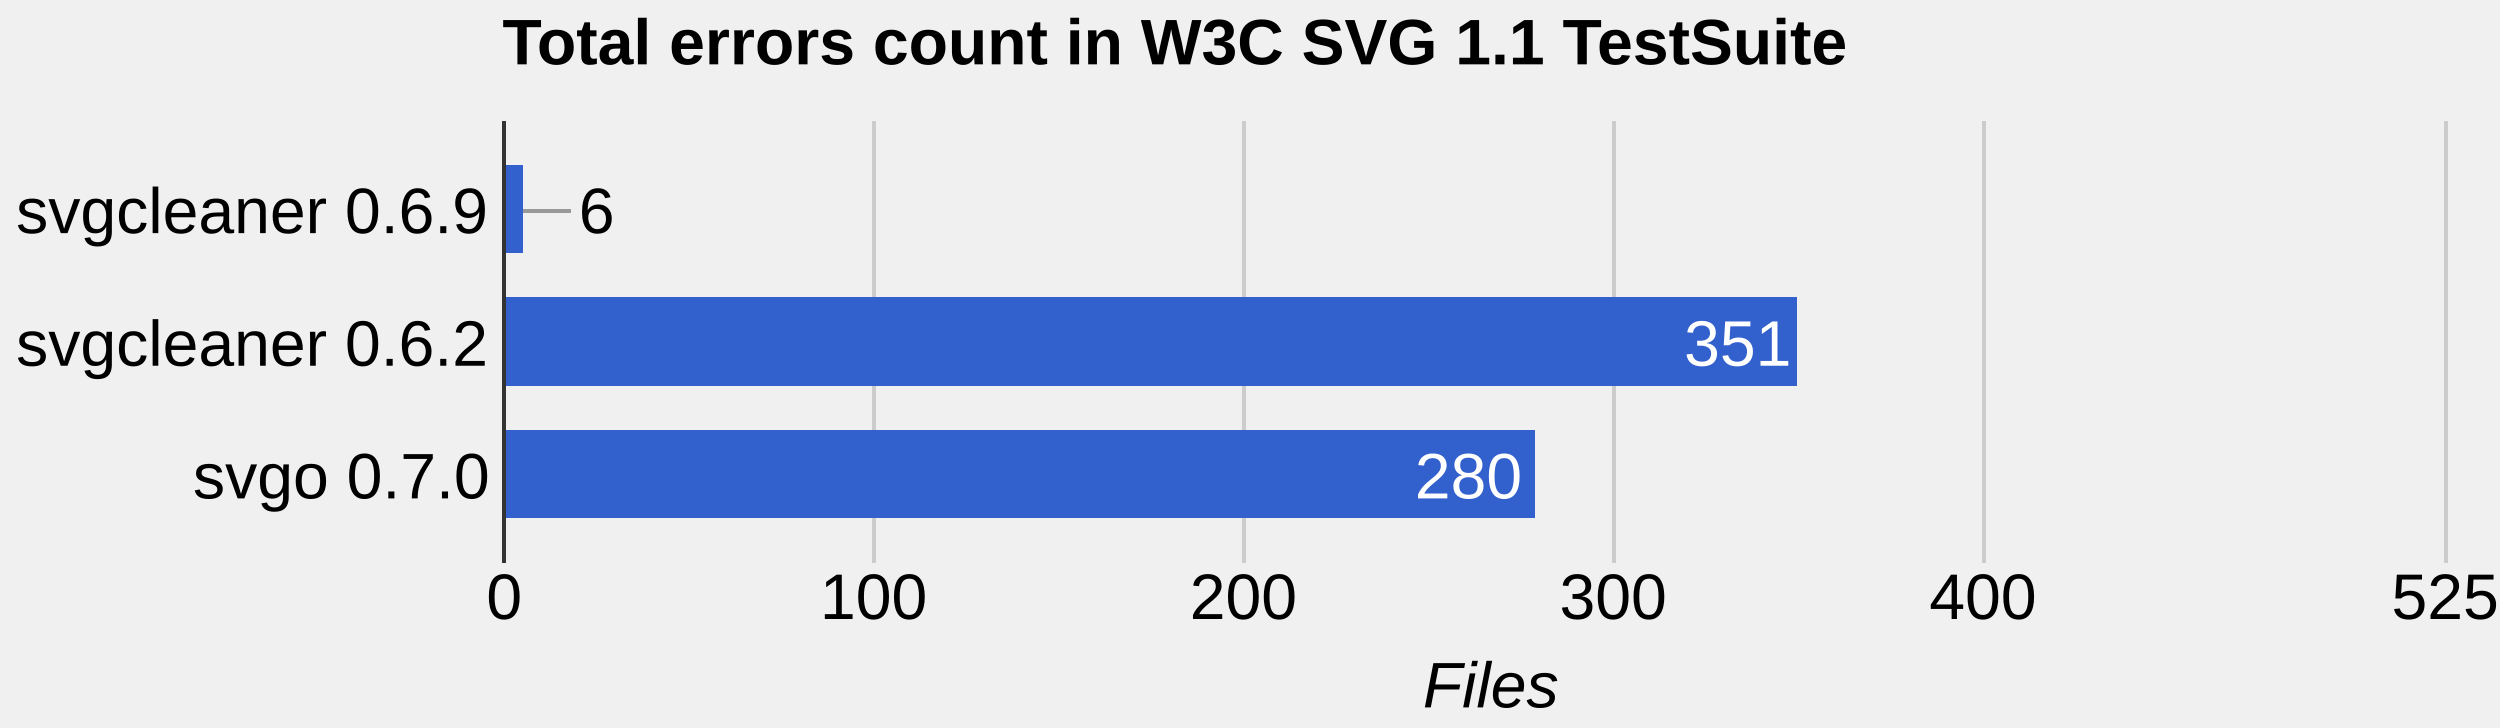
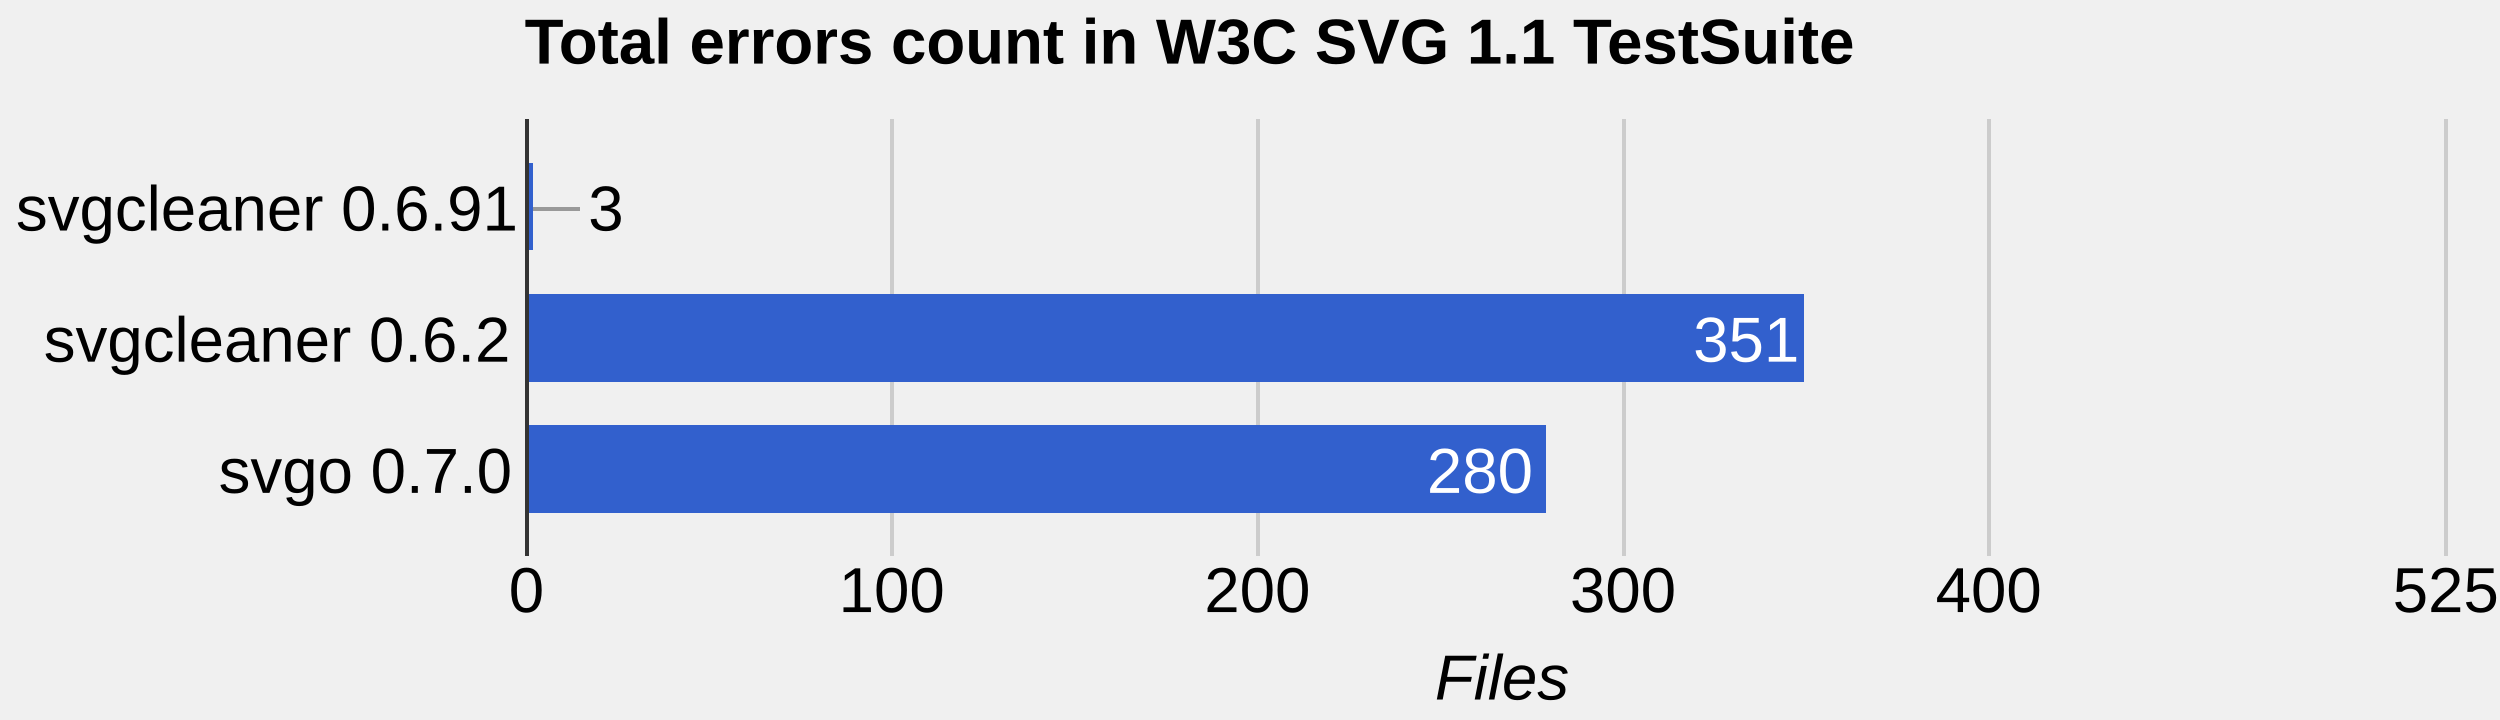
- <svg xmlns="http://www.w3.org/2000/svg" height="181" shape-rendering="crispEdges" width="622">
-   <text font-family="Arial" font-size="16" font-weight="bold" x="125" y="16">
+ <svg xmlns="http://www.w3.org/2000/svg" height="181" shape-rendering="crispEdges" width="629">
+   <text font-family="Arial" font-size="16" font-weight="bold" x="132" y="16">
        Total errors count in W3C SVG 1.1 TestSuite
    </text>
  <text font-family="Arial" font-size="16" x="4" y="58">
-         svgcleaner 0.6.9
+         svgcleaner 0.6.91
    </text>
-   <text font-family="Arial" font-size="16" x="4" y="91">
+   <text font-family="Arial" font-size="16" x="11" y="91">
        svgcleaner 0.6.2
    </text>
-   <text font-family="Arial" font-size="16" x="48" y="124">
+   <text font-family="Arial" font-size="16" x="55" y="124">
        svgo 0.7.0
    </text>
-   <rect fill="#ccc" height="110" width="1" x="125" y="30" />
-   <text fill="#000" font-family="Arial" font-size="16" x="121" y="154">
+   <rect fill="#ccc" height="110" width="1" x="132" y="30" />
+   <text fill="#000" font-family="Arial" font-size="16" x="128" y="154">
        0
    </text>
-   <rect fill="#ccc" height="110" width="1" x="217" y="30" />
-   <text fill="#000" font-family="Arial" font-size="16" x="204" y="154">
+   <rect fill="#ccc" height="110" width="1" x="224" y="30" />
+   <text fill="#000" font-family="Arial" font-size="16" x="211" y="154">
        100
    </text>
-   <rect fill="#ccc" height="110" width="1" x="309" y="30" />
-   <text fill="#000" font-family="Arial" font-size="16" x="296" y="154">
+   <rect fill="#ccc" height="110" width="1" x="316" y="30" />
+   <text fill="#000" font-family="Arial" font-size="16" x="303" y="154">
        200
    </text>
-   <rect fill="#ccc" height="110" width="1" x="401" y="30" />
-   <text fill="#000" font-family="Arial" font-size="16" x="388" y="154">
+   <rect fill="#ccc" height="110" width="1" x="408" y="30" />
+   <text fill="#000" font-family="Arial" font-size="16" x="395" y="154">
        300
    </text>
-   <rect fill="#ccc" height="110" width="1" x="493" y="30" />
-   <text fill="#000" font-family="Arial" font-size="16" x="480" y="154">
+   <rect fill="#ccc" height="110" width="1" x="500" y="30" />
+   <text fill="#000" font-family="Arial" font-size="16" x="487" y="154">
        400
    </text>
-   <rect fill="#ccc" height="110" width="1" x="608" y="30" />
-   <text fill="#000" font-family="Arial" font-size="16" x="595" y="154">
+   <rect fill="#ccc" height="110" width="1" x="615" y="30" />
+   <text fill="#000" font-family="Arial" font-size="16" x="602" y="154">
        525
    </text>
-   <rect fill="#3260cd" height="22" width="5" x="125" y="41" />
-   <rect fill="#999" height="1" width="12" x="130" y="52" />
-   <text fill="#000" font-family="Arial" font-size="16" x="144" y="58">
-         6
+   <rect fill="#3260cd" height="22" width="2" x="132" y="41" />
+   <rect fill="#999" height="1" width="12" x="134" y="52" />
+   <text fill="#000" font-family="Arial" font-size="16" x="148" y="58">
+         3
    </text>
-   <rect fill="#3260cd" height="22" width="322" x="125" y="74" />
-   <text fill="#fff" font-family="Arial" font-size="16" x="419" y="91">
+   <rect fill="#3260cd" height="22" width="322" x="132" y="74" />
+   <text fill="#fff" font-family="Arial" font-size="16" x="426" y="91">
        351
    </text>
-   <rect fill="#3260cd" height="22" width="257" x="125" y="107" />
-   <text fill="#fff" font-family="Arial" font-size="16" x="352" y="124">
+   <rect fill="#3260cd" height="22" width="257" x="132" y="107" />
+   <text fill="#fff" font-family="Arial" font-size="16" x="359" y="124">
        280
    </text>
-   <rect fill="#333" height="110" width="1" x="125" y="30" />
-   <text font-family="Arial" font-size="16" font-style="italic" x="354" y="176">
+   <rect fill="#333" height="110" width="1" x="132" y="30" />
+   <text font-family="Arial" font-size="16" font-style="italic" x="361" y="176">
        Files
    </text>
</svg>
